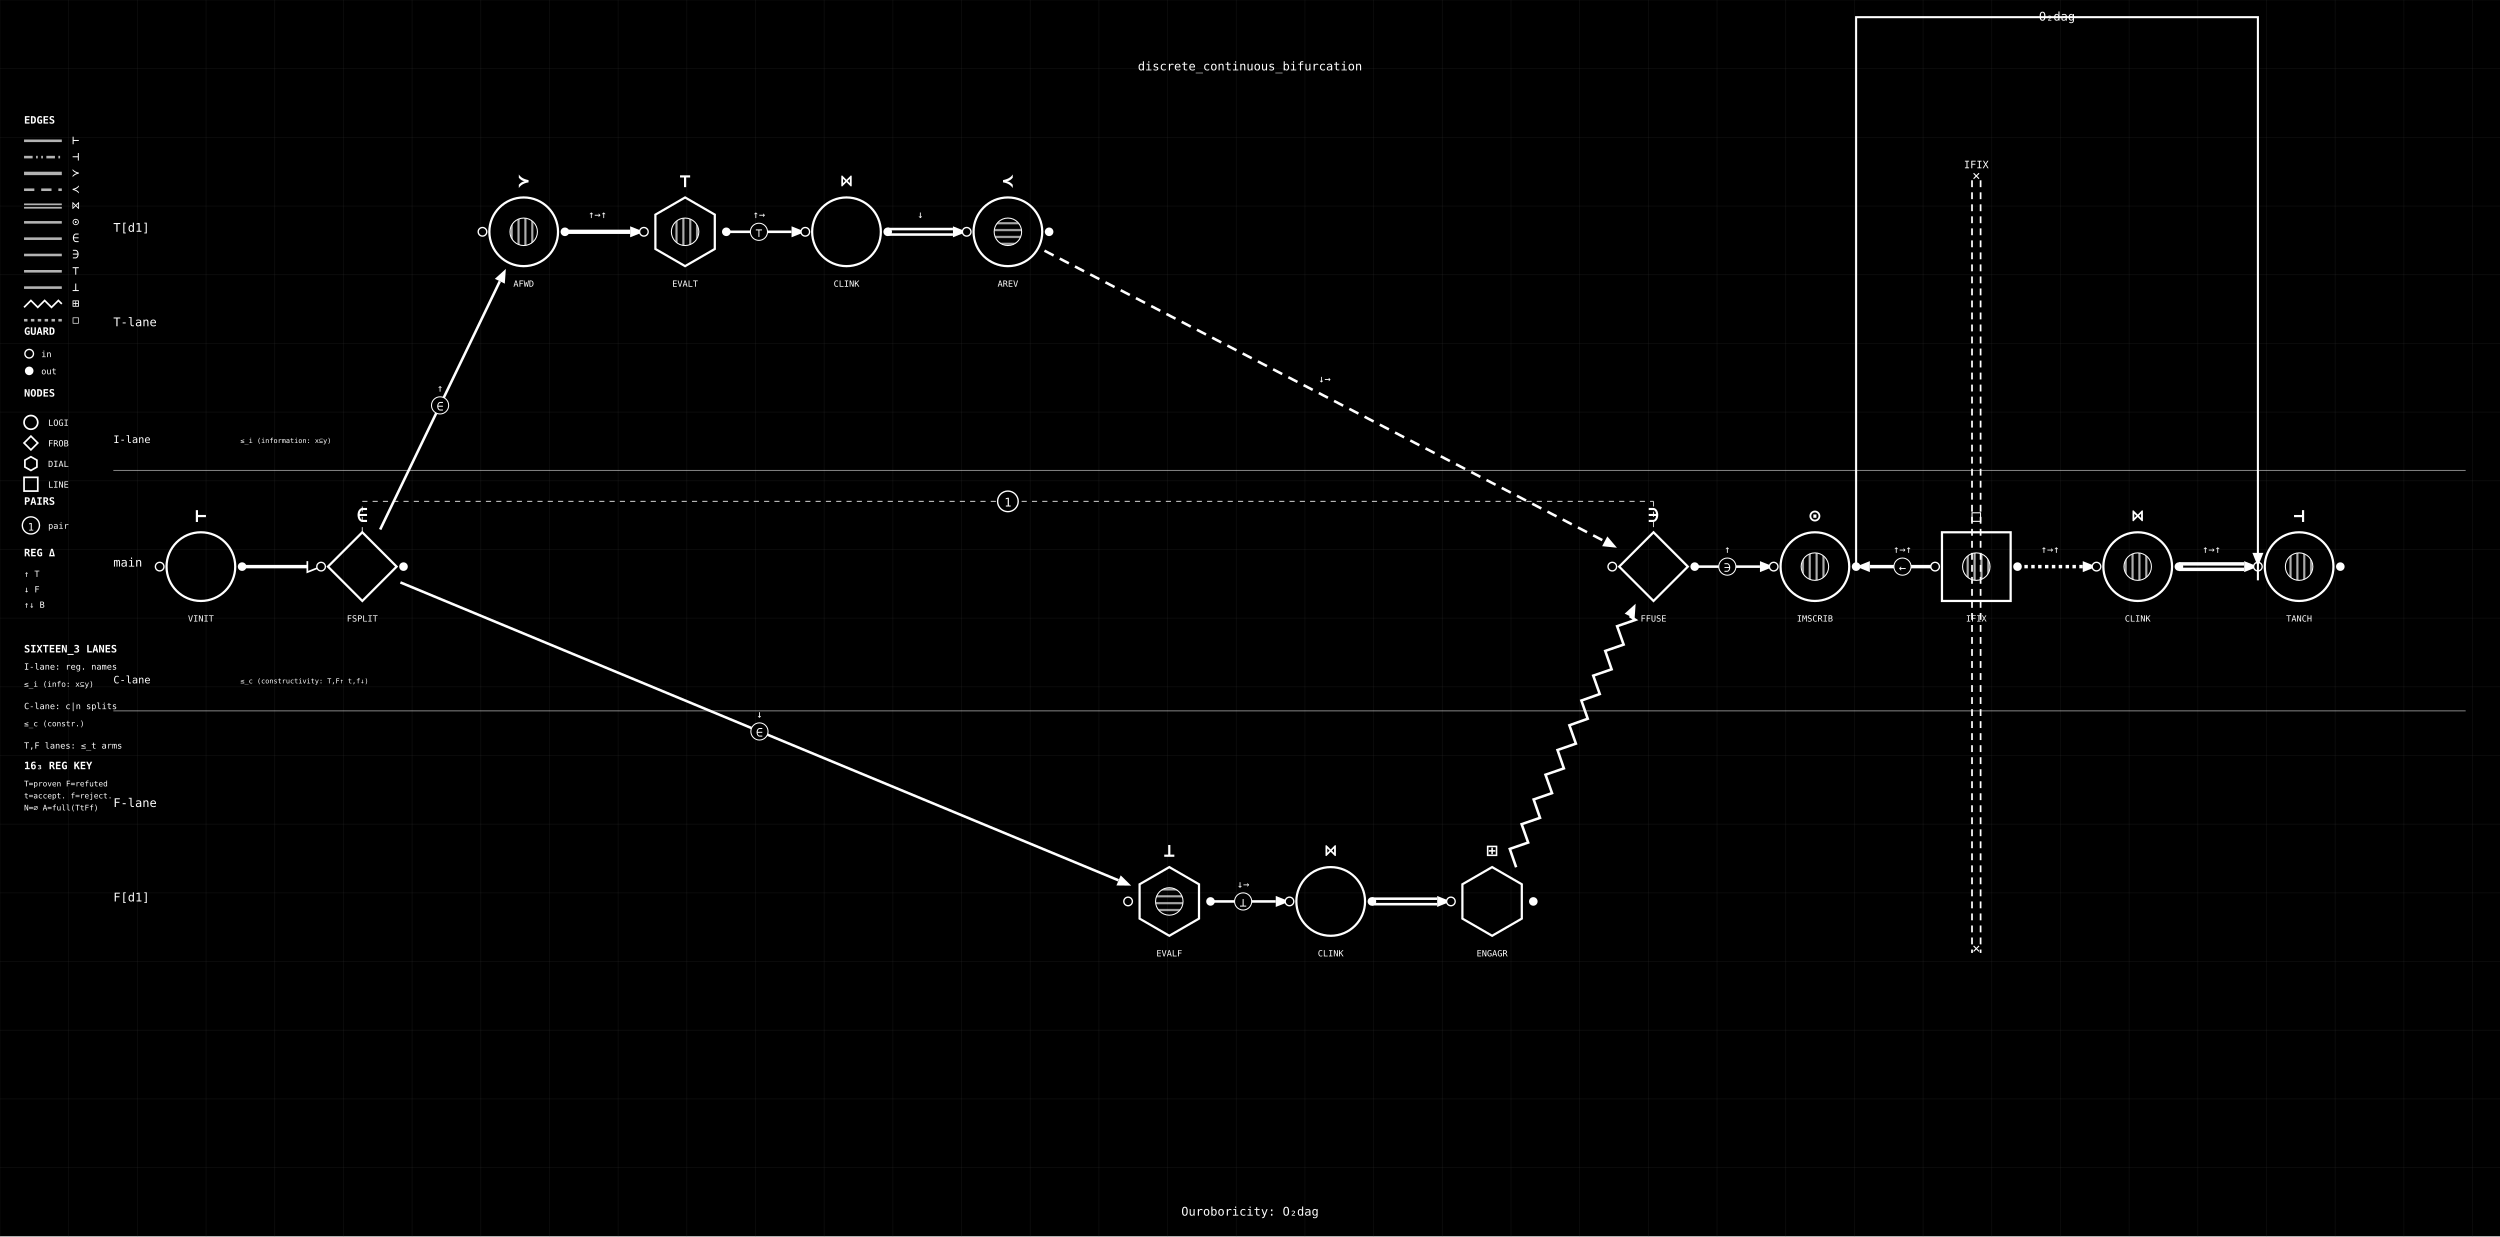
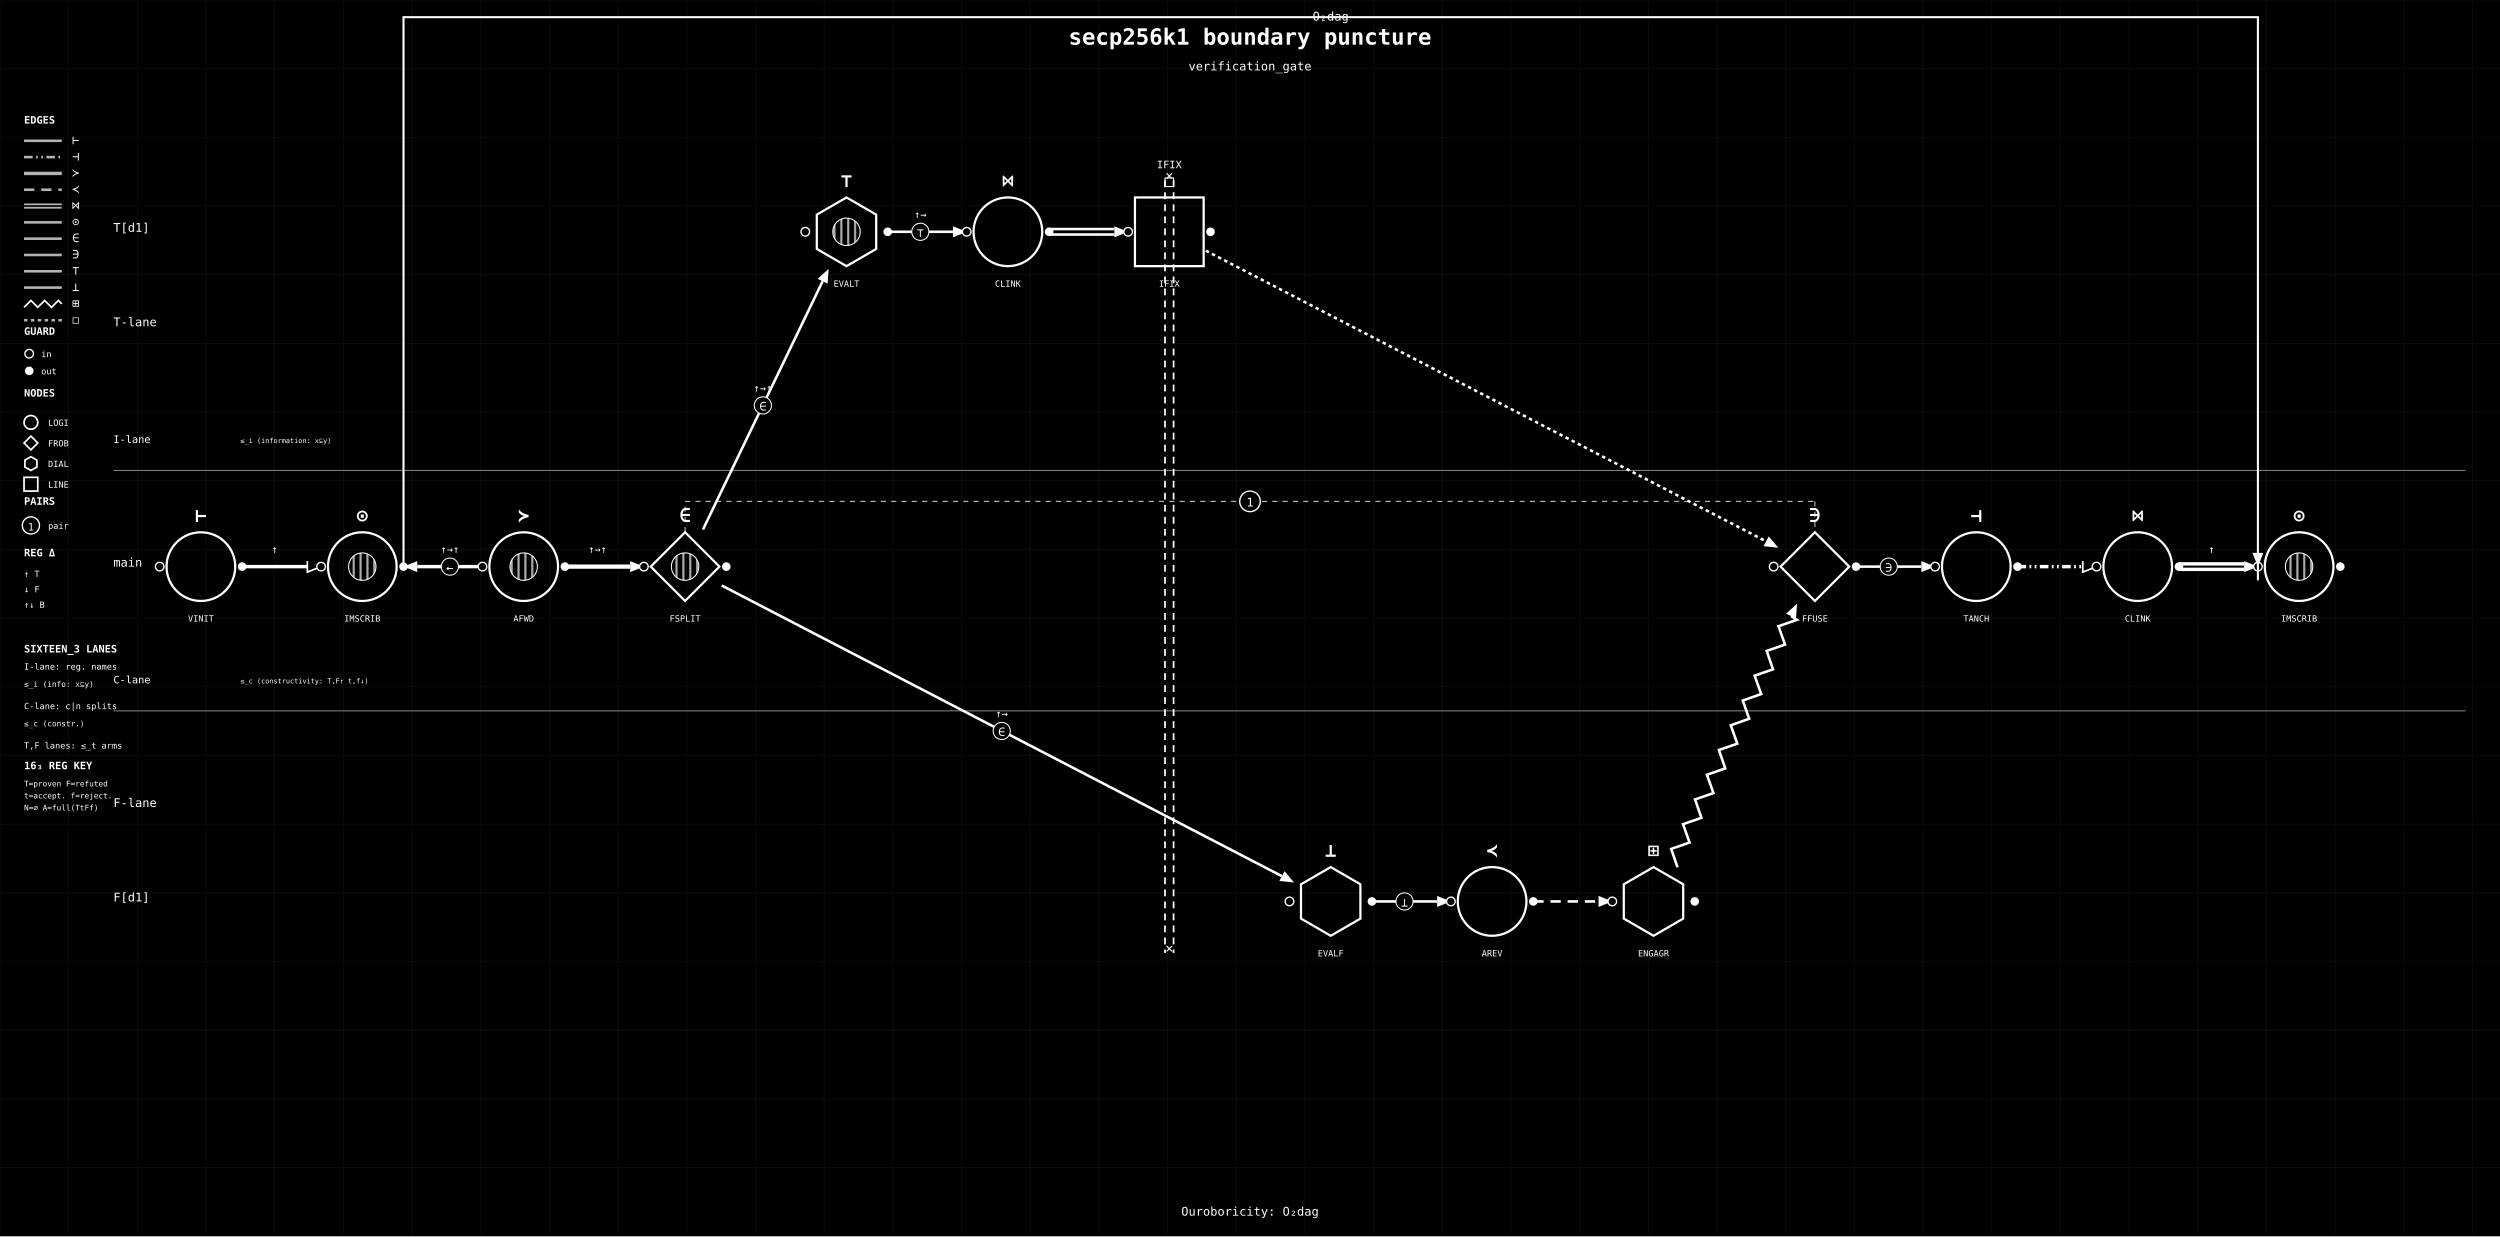
<svg xmlns="http://www.w3.org/2000/svg" viewBox="0 0 1456 720">
  <rect width="1456" height="720" fill="#000000" />
  <defs>
    <pattern id="hatch-T" width="4" height="4" patternUnits="userSpaceOnUse">
      <path d="M2,0 L2,4" stroke="#ffffff" stroke-width="0.8" />
    </pattern>
    <pattern id="hatch-F" width="4" height="4" patternUnits="userSpaceOnUse">
      <path d="M0,2 L4,2" stroke="#ffffff" stroke-width="0.8" />
    </pattern>
    <pattern id="hatch-B" width="4" height="4" patternUnits="userSpaceOnUse">
      <path d="M2,0 L2,4 M0,2 L4,2" stroke="#ffffff" stroke-width="0.8" />
    </pattern>
  </defs>
  <line x1="0.0" y1="0.0" x2="0.0" y2="720.0" stroke="#333333" stroke-width="0.4" opacity="0.3" />
  <line x1="40.0" y1="0.0" x2="40.0" y2="720.0" stroke="#333333" stroke-width="0.4" opacity="0.3" />
  <line x1="80.0" y1="0.0" x2="80.0" y2="720.0" stroke="#333333" stroke-width="0.4" opacity="0.3" />
  <line x1="120.0" y1="0.0" x2="120.0" y2="720.0" stroke="#333333" stroke-width="0.4" opacity="0.3" />
  <line x1="160.0" y1="0.0" x2="160.0" y2="720.0" stroke="#333333" stroke-width="0.4" opacity="0.3" />
  <line x1="200.0" y1="0.0" x2="200.0" y2="720.0" stroke="#333333" stroke-width="0.4" opacity="0.3" />
  <line x1="240.0" y1="0.0" x2="240.0" y2="720.0" stroke="#333333" stroke-width="0.4" opacity="0.3" />
  <line x1="280.0" y1="0.0" x2="280.0" y2="720.0" stroke="#333333" stroke-width="0.4" opacity="0.3" />
  <line x1="320.0" y1="0.0" x2="320.0" y2="720.0" stroke="#333333" stroke-width="0.4" opacity="0.3" />
  <line x1="360.0" y1="0.0" x2="360.0" y2="720.0" stroke="#333333" stroke-width="0.4" opacity="0.3" />
  <line x1="400.0" y1="0.0" x2="400.0" y2="720.0" stroke="#333333" stroke-width="0.4" opacity="0.3" />
  <line x1="440.0" y1="0.0" x2="440.0" y2="720.0" stroke="#333333" stroke-width="0.4" opacity="0.3" />
  <line x1="480.0" y1="0.0" x2="480.0" y2="720.0" stroke="#333333" stroke-width="0.4" opacity="0.3" />
  <line x1="520.0" y1="0.0" x2="520.0" y2="720.0" stroke="#333333" stroke-width="0.4" opacity="0.3" />
  <line x1="560.0" y1="0.0" x2="560.0" y2="720.0" stroke="#333333" stroke-width="0.4" opacity="0.3" />
  <line x1="600.0" y1="0.0" x2="600.0" y2="720.0" stroke="#333333" stroke-width="0.4" opacity="0.3" />
  <line x1="640.0" y1="0.0" x2="640.0" y2="720.0" stroke="#333333" stroke-width="0.4" opacity="0.3" />
  <line x1="680.0" y1="0.0" x2="680.0" y2="720.0" stroke="#333333" stroke-width="0.4" opacity="0.3" />
  <line x1="720.0" y1="0.0" x2="720.0" y2="720.0" stroke="#333333" stroke-width="0.4" opacity="0.3" />
  <line x1="760.0" y1="0.0" x2="760.0" y2="720.0" stroke="#333333" stroke-width="0.4" opacity="0.3" />
  <line x1="800.0" y1="0.0" x2="800.0" y2="720.0" stroke="#333333" stroke-width="0.4" opacity="0.3" />
  <line x1="840.0" y1="0.0" x2="840.0" y2="720.0" stroke="#333333" stroke-width="0.4" opacity="0.3" />
  <line x1="880.0" y1="0.0" x2="880.0" y2="720.0" stroke="#333333" stroke-width="0.4" opacity="0.3" />
  <line x1="920.0" y1="0.0" x2="920.0" y2="720.0" stroke="#333333" stroke-width="0.4" opacity="0.3" />
  <line x1="960.0" y1="0.0" x2="960.0" y2="720.0" stroke="#333333" stroke-width="0.4" opacity="0.3" />
  <line x1="1000.0" y1="0.0" x2="1000.0" y2="720.0" stroke="#333333" stroke-width="0.4" opacity="0.3" />
  <line x1="1040.0" y1="0.0" x2="1040.0" y2="720.0" stroke="#333333" stroke-width="0.4" opacity="0.3" />
  <line x1="1080.0" y1="0.0" x2="1080.0" y2="720.0" stroke="#333333" stroke-width="0.4" opacity="0.3" />
  <line x1="1120.0" y1="0.0" x2="1120.0" y2="720.0" stroke="#333333" stroke-width="0.4" opacity="0.3" />
  <line x1="1160.0" y1="0.0" x2="1160.0" y2="720.0" stroke="#333333" stroke-width="0.4" opacity="0.3" />
  <line x1="1200.0" y1="0.0" x2="1200.0" y2="720.0" stroke="#333333" stroke-width="0.4" opacity="0.3" />
  <line x1="1240.0" y1="0.0" x2="1240.0" y2="720.0" stroke="#333333" stroke-width="0.4" opacity="0.3" />
  <line x1="1280.0" y1="0.0" x2="1280.0" y2="720.0" stroke="#333333" stroke-width="0.4" opacity="0.3" />
  <line x1="1320.0" y1="0.0" x2="1320.0" y2="720.0" stroke="#333333" stroke-width="0.4" opacity="0.3" />
  <line x1="1360.0" y1="0.0" x2="1360.0" y2="720.0" stroke="#333333" stroke-width="0.4" opacity="0.3" />
  <line x1="1400.0" y1="0.0" x2="1400.0" y2="720.0" stroke="#333333" stroke-width="0.4" opacity="0.3" />
  <line x1="1440.0" y1="0.0" x2="1440.0" y2="720.0" stroke="#333333" stroke-width="0.4" opacity="0.3" />
  <line x1="0.0" y1="0.0" x2="1456.0" y2="0.0" stroke="#333333" stroke-width="0.4" opacity="0.3" />
  <line x1="0.0" y1="40.0" x2="1456.0" y2="40.0" stroke="#333333" stroke-width="0.4" opacity="0.3" />
  <line x1="0.0" y1="80.0" x2="1456.0" y2="80.0" stroke="#333333" stroke-width="0.4" opacity="0.3" />
  <line x1="0.0" y1="120.0" x2="1456.0" y2="120.0" stroke="#333333" stroke-width="0.4" opacity="0.3" />
  <line x1="0.0" y1="160.0" x2="1456.0" y2="160.0" stroke="#333333" stroke-width="0.4" opacity="0.3" />
  <line x1="0.0" y1="200.0" x2="1456.0" y2="200.0" stroke="#333333" stroke-width="0.4" opacity="0.3" />
  <line x1="0.0" y1="240.0" x2="1456.0" y2="240.0" stroke="#333333" stroke-width="0.4" opacity="0.3" />
  <line x1="0.0" y1="280.0" x2="1456.0" y2="280.0" stroke="#333333" stroke-width="0.4" opacity="0.3" />
  <line x1="0.0" y1="320.0" x2="1456.0" y2="320.0" stroke="#333333" stroke-width="0.4" opacity="0.3" />
  <line x1="0.0" y1="360.0" x2="1456.0" y2="360.0" stroke="#333333" stroke-width="0.4" opacity="0.3" />
  <line x1="0.0" y1="400.0" x2="1456.0" y2="400.0" stroke="#333333" stroke-width="0.4" opacity="0.3" />
  <line x1="0.0" y1="440.0" x2="1456.0" y2="440.0" stroke="#333333" stroke-width="0.4" opacity="0.3" />
  <line x1="0.0" y1="480.0" x2="1456.0" y2="480.0" stroke="#333333" stroke-width="0.4" opacity="0.3" />
  <line x1="0.0" y1="520.0" x2="1456.0" y2="520.0" stroke="#333333" stroke-width="0.4" opacity="0.3" />
  <line x1="0.0" y1="560.0" x2="1456.0" y2="560.0" stroke="#333333" stroke-width="0.4" opacity="0.3" />
  <line x1="0.0" y1="600.0" x2="1456.0" y2="600.0" stroke="#333333" stroke-width="0.4" opacity="0.3" />
  <line x1="0.0" y1="640.0" x2="1456.0" y2="640.0" stroke="#333333" stroke-width="0.4" opacity="0.3" />
  <line x1="0.0" y1="680.0" x2="1456.0" y2="680.0" stroke="#333333" stroke-width="0.4" opacity="0.3" />
-   <text x="728.0" y="26.0" fill="#ffffff" font-size="13" text-anchor="middle" font-family="monospace" font-weight="bold" />
-   <text x="728.0" y="41.0" fill="#ffffff" font-size="7" text-anchor="middle" font-family="monospace">discrete_continuous_bifurcation</text>
+   <text x="728.0" y="26.0" fill="#ffffff" font-size="13" text-anchor="middle" font-family="monospace" font-weight="bold">secp256k1 boundary puncture</text>
+   <text x="728.0" y="41.0" fill="#ffffff" font-size="7" text-anchor="middle" font-family="monospace">verification_gate</text>
  <text x="66.0" y="190.0" fill="#ffffff" font-size="7" text-anchor="start" font-family="monospace">T-lane</text>
  <text x="66.0" y="135.0" fill="#ffffff" font-size="7" text-anchor="start" font-family="monospace">T[d1]</text>
  <text x="66.0" y="470.0" fill="#ffffff" font-size="7" text-anchor="start" font-family="monospace">F-lane</text>
  <text x="66.0" y="525.0" fill="#ffffff" font-size="7" text-anchor="start" font-family="monospace">F[d1]</text>
  <text x="66.0" y="330.0" fill="#ffffff" font-size="7" text-anchor="start" font-family="monospace">main</text>
  <text x="66.0" y="258.0" fill="#ffffff" font-size="6" text-anchor="start" font-family="monospace">I-lane</text>
  <text x="140.0" y="258.0" fill="#ffffff" font-size="4" text-anchor="start" font-family="monospace">≤_i (information: x⊆y)</text>
  <line x1="66.0" y1="274.0" x2="1436.0" y2="274.0" stroke="#ffffff" stroke-width="0.6" opacity="0.5" />
  <text x="66.0" y="398.0" fill="#ffffff" font-size="6" text-anchor="start" font-family="monospace">C-lane</text>
  <text x="140.0" y="398.0" fill="#ffffff" font-size="4" text-anchor="start" font-family="monospace">≤_c (constructivity: T,F↑ t,f↓)</text>
  <line x1="66.0" y1="414.0" x2="1436.0" y2="414.0" stroke="#ffffff" stroke-width="0.6" opacity="0.5" />
-   <line x1="1148.5" y1="105.0" x2="1148.5" y2="555.0" stroke="#ffffff" stroke-width="1.0" opacity="1.0" stroke-dasharray="4,3" />
-   <line x1="1153.5" y1="105.0" x2="1153.5" y2="555.0" stroke="#ffffff" stroke-width="1.0" opacity="1.0" stroke-dasharray="4,3" />
-   <text x="1151.0" y="105.0" fill="#ffffff" font-size="8" text-anchor="middle" font-family="monospace">×</text>
-   <text x="1151.0" y="555.0" fill="#ffffff" font-size="8" text-anchor="middle" font-family="monospace">×</text>
-   <text x="1151.0" y="98.0" fill="#ffffff" font-size="6" text-anchor="middle" font-family="monospace">IFIX</text>
-   <line x1="211.0" y1="310.0" x2="211.0" y2="292.0" stroke="#ffffff" stroke-width="0.6" opacity="0.8" stroke-dasharray="3,3" />
-   <line x1="211.0" y1="292.0" x2="963.0" y2="292.0" stroke="#ffffff" stroke-width="0.6" opacity="0.8" stroke-dasharray="3,3" />
-   <line x1="963.0" y1="292.0" x2="963.0" y2="310.0" stroke="#ffffff" stroke-width="0.6" opacity="0.8" stroke-dasharray="3,3" />
-   <circle cx="587.0" cy="292.0" r="6" fill="#000000" stroke="#ffffff" stroke-width="0.8" />
-   <text x="587.0" y="295.0" fill="#ffffff" font-size="7" text-anchor="middle" font-family="monospace">1</text>
-   <line x1="221.4" y1="308.4" x2="291.1" y2="163.8" stroke="#ffffff" stroke-width="1.5" opacity="1.0" />
-   <polygon points="294.6,156.6 294.0,165.2 288.2,162.4" fill="#ffffff" />
-   <circle cx="256.3" cy="236.1" r="5" fill="#000000" stroke="#ffffff" stroke-width="0.6" />
-   <text x="256.3" y="239.1" fill="#ffffff" font-size="7" text-anchor="middle" font-family="monospace">∈</text>
-   <text x="256.3" y="228.1" fill="#ffffff" font-size="6" text-anchor="middle" font-family="monospace">↑</text>
-   <line x1="329.0" y1="135.0" x2="367.0" y2="135.0" stroke="#ffffff" stroke-width="2.5" opacity="1.0" />
-   <polygon points="375.0,135.0 367.0,138.2 367.0,131.8" fill="#ffffff" />
-   <text x="348.0" y="127.0" fill="#ffffff" font-size="6" text-anchor="middle" font-family="monospace">↑→↑</text>
-   <line x1="423.0" y1="135.0" x2="461.0" y2="135.0" stroke="#ffffff" stroke-width="1.5" opacity="1.0" />
-   <polygon points="469.0,135.0 461.0,138.2 461.0,131.8" fill="#ffffff" />
-   <circle cx="442.0" cy="135.0" r="5" fill="#000000" stroke="#ffffff" stroke-width="0.6" />
-   <text x="442.0" y="138.0" fill="#ffffff" font-size="7" text-anchor="middle" font-family="monospace">⊤</text>
-   <text x="442.0" y="127.0" fill="#ffffff" font-size="6" text-anchor="middle" font-family="monospace">↑→</text>
-   <line x1="517.0" y1="133.4" x2="555.0" y2="133.4" stroke="#ffffff" stroke-width="1.5" opacity="1.0" />
-   <line x1="517.0" y1="136.6" x2="555.0" y2="136.6" stroke="#ffffff" stroke-width="1.5" opacity="1.0" />
+   <line x1="678.5" y1="105.0" x2="678.5" y2="555.0" stroke="#ffffff" stroke-width="1.0" opacity="1.0" stroke-dasharray="4,3" />
+   <line x1="683.5" y1="105.0" x2="683.5" y2="555.0" stroke="#ffffff" stroke-width="1.0" opacity="1.0" stroke-dasharray="4,3" />
+   <text x="681.0" y="105.0" fill="#ffffff" font-size="8" text-anchor="middle" font-family="monospace">×</text>
+   <text x="681.0" y="555.0" fill="#ffffff" font-size="8" text-anchor="middle" font-family="monospace">×</text>
+   <text x="681.0" y="98.0" fill="#ffffff" font-size="6" text-anchor="middle" font-family="monospace">IFIX</text>
+   <line x1="399.0" y1="310.0" x2="399.0" y2="292.0" stroke="#ffffff" stroke-width="0.6" opacity="0.8" stroke-dasharray="3,3" />
+   <line x1="399.0" y1="292.0" x2="1057.0" y2="292.0" stroke="#ffffff" stroke-width="0.6" opacity="0.8" stroke-dasharray="3,3" />
+   <line x1="1057.0" y1="292.0" x2="1057.0" y2="310.0" stroke="#ffffff" stroke-width="0.6" opacity="0.8" stroke-dasharray="3,3" />
+   <circle cx="728.0" cy="292.0" r="6" fill="#000000" stroke="#ffffff" stroke-width="0.8" />
+   <text x="728.0" y="295.0" fill="#ffffff" font-size="7" text-anchor="middle" font-family="monospace">1</text>
+   <line x1="409.4" y1="308.4" x2="479.1" y2="163.8" stroke="#ffffff" stroke-width="1.5" opacity="1.0" />
+   <polygon points="482.6,156.6 482.0,165.2 476.2,162.4" fill="#ffffff" />
+   <circle cx="444.3" cy="236.1" r="5" fill="#000000" stroke="#ffffff" stroke-width="0.6" />
+   <text x="444.3" y="239.1" fill="#ffffff" font-size="7" text-anchor="middle" font-family="monospace">∈</text>
+   <text x="444.3" y="228.1" fill="#ffffff" font-size="6" text-anchor="middle" font-family="monospace">↑→↑</text>
+   <line x1="517.0" y1="135.0" x2="555.0" y2="135.0" stroke="#ffffff" stroke-width="1.5" opacity="1.0" />
  <polygon points="563.0,135.0 555.0,138.2 555.0,131.8" fill="#ffffff" />
-   <text x="536.0" y="127.0" fill="#ffffff" font-size="6" text-anchor="middle" font-family="monospace">↓</text>
-   <line x1="608.3" y1="146.0" x2="934.6" y2="315.3" stroke="#ffffff" stroke-width="1.5" opacity="1.0" stroke-dasharray="6,4" />
-   <polygon points="941.7,319.0 933.1,318.1 936.1,312.4" fill="#ffffff" />
-   <text x="771.4" y="222.7" fill="#ffffff" font-size="6" text-anchor="middle" font-family="monospace">↓→</text>
-   <line x1="233.2" y1="339.2" x2="651.4" y2="512.7" stroke="#ffffff" stroke-width="1.5" opacity="1.0" />
-   <polygon points="658.8,515.8 650.2,515.7 652.7,509.8" fill="#ffffff" />
-   <circle cx="442.3" cy="426.0" r="5" fill="#000000" stroke="#ffffff" stroke-width="0.6" />
-   <text x="442.3" y="429.0" fill="#ffffff" font-size="7" text-anchor="middle" font-family="monospace">∈</text>
-   <text x="442.3" y="418.0" fill="#ffffff" font-size="6" text-anchor="middle" font-family="monospace">↓</text>
-   <line x1="705.0" y1="525.0" x2="743.0" y2="525.0" stroke="#ffffff" stroke-width="1.5" opacity="1.0" />
-   <polygon points="751.0,525.0 743.0,528.2 743.0,521.8" fill="#ffffff" />
-   <circle cx="724.0" cy="525.0" r="5" fill="#000000" stroke="#ffffff" stroke-width="0.6" />
-   <text x="724.0" y="528.0" fill="#ffffff" font-size="7" text-anchor="middle" font-family="monospace">⊥</text>
-   <text x="724.0" y="517.0" fill="#ffffff" font-size="6" text-anchor="middle" font-family="monospace">↓→</text>
-   <line x1="799.0" y1="523.4" x2="837.0" y2="523.4" stroke="#ffffff" stroke-width="1.5" opacity="1.0" />
-   <line x1="799.0" y1="526.6" x2="837.0" y2="526.6" stroke="#ffffff" stroke-width="1.5" opacity="1.0" />
+   <circle cx="536.0" cy="135.0" r="5" fill="#000000" stroke="#ffffff" stroke-width="0.6" />
+   <text x="536.0" y="138.0" fill="#ffffff" font-size="7" text-anchor="middle" font-family="monospace">⊤</text>
+   <text x="536.0" y="127.0" fill="#ffffff" font-size="6" text-anchor="middle" font-family="monospace">↑→</text>
+   <line x1="611.0" y1="133.4" x2="649.0" y2="133.4" stroke="#ffffff" stroke-width="1.5" opacity="1.0" />
+   <line x1="611.0" y1="136.6" x2="649.0" y2="136.6" stroke="#ffffff" stroke-width="1.5" opacity="1.0" />
+   <polygon points="657.0,135.0 649.0,138.2 649.0,131.8" fill="#ffffff" />
+   <line x1="702.3" y1="146.0" x2="1028.6" y2="315.3" stroke="#ffffff" stroke-width="1.5" opacity="1.0" stroke-dasharray="2,2" />
+   <polygon points="1035.7,319.0 1027.1,318.1 1030.1,312.4" fill="#ffffff" />
+   <line x1="420.3" y1="341.0" x2="746.6" y2="510.3" stroke="#ffffff" stroke-width="1.5" opacity="1.0" />
+   <polygon points="753.7,514.0 745.1,513.1 748.1,507.4" fill="#ffffff" />
+   <circle cx="583.4" cy="425.7" r="5" fill="#000000" stroke="#ffffff" stroke-width="0.6" />
+   <text x="583.4" y="428.7" fill="#ffffff" font-size="7" text-anchor="middle" font-family="monospace">∈</text>
+   <text x="583.4" y="417.7" fill="#ffffff" font-size="6" text-anchor="middle" font-family="monospace">↑→</text>
+   <line x1="799.0" y1="525.0" x2="837.0" y2="525.0" stroke="#ffffff" stroke-width="1.5" opacity="1.0" />
  <polygon points="845.0,525.0 837.0,528.2 837.0,521.8" fill="#ffffff" />
-   <polyline points="883.0,505.1 879.3,494.4 890.0,490.7 886.2,480.0 896.9,476.3 893.2,465.6 903.9,461.9 900.1,451.2 910.8,447.5 907.1,436.8 917.8,433.1 914.0,422.4 924.7,418.6 921.0,408.0 931.7,404.2 927.9,393.5 938.6,389.8 934.9,379.1 945.6,375.4 941.8,364.7 952.5,361.0 949.1,358.8" fill="none" stroke="#ffffff" stroke-width="1.5" />
-   <polygon points="952.6,351.6 952.0,360.2 946.2,357.4" fill="#ffffff" />
+   <circle cx="818.0" cy="525.0" r="5" fill="#000000" stroke="#ffffff" stroke-width="0.6" />
+   <text x="818.0" y="528.0" fill="#ffffff" font-size="7" text-anchor="middle" font-family="monospace">⊥</text>
+   <line x1="893.0" y1="525.0" x2="931.0" y2="525.0" stroke="#ffffff" stroke-width="1.5" opacity="1.0" stroke-dasharray="6,4" />
+   <polygon points="939.0,525.0 931.0,528.2 931.0,521.8" fill="#ffffff" />
+   <polyline points="977.0,505.1 973.3,494.4 984.0,490.7 980.2,480.0 990.9,476.3 987.2,465.6 997.9,461.9 994.1,451.2 1004.8,447.5 1001.1,436.8 1011.8,433.1 1008.0,422.4 1018.7,418.6 1015.0,408.0 1025.7,404.2 1021.9,393.5 1032.6,389.8 1028.9,379.1 1039.6,375.4 1035.8,364.7 1046.5,361.0 1043.1,358.8" fill="none" stroke="#ffffff" stroke-width="1.5" />
+   <polygon points="1046.6,351.6 1046.0,360.2 1040.2,357.4" fill="#ffffff" />
  <line x1="141.0" y1="330.0" x2="179.0" y2="330.0" stroke="#ffffff" stroke-width="2.0" opacity="1.0" />
  <polyline points="187.0,330.0 179.0,333.2 179.0,326.8" fill="none" stroke="#ffffff" stroke-width="1.0" />
-   <line x1="1089.0" y1="330.0" x2="1127.0" y2="330.0" stroke="#ffffff" stroke-width="2.0" opacity="1.0" />
-   <polygon points="1081.0,330.0 1089.0,326.8 1089.0,333.2" fill="#ffffff" />
-   <circle cx="1108.0" cy="330.0" r="5" fill="#000000" stroke="#ffffff" stroke-width="0.6" />
-   <text x="1108.0" y="333.0" fill="#ffffff" font-size="7" text-anchor="middle" font-family="monospace">←</text>
-   <text x="1108.0" y="322.0" fill="#ffffff" font-size="6" text-anchor="middle" font-family="monospace">↑→↑</text>
-   <line x1="1175.0" y1="330.0" x2="1213.0" y2="330.0" stroke="#ffffff" stroke-width="2.0" opacity="1.0" stroke-dasharray="2,2" />
-   <polygon points="1221.0,330.0 1213.0,333.2 1213.0,326.8" fill="#ffffff" />
-   <text x="1194.0" y="322.0" fill="#ffffff" font-size="6" text-anchor="middle" font-family="monospace">↑→↑</text>
+   <text x="160.0" y="322.0" fill="#ffffff" font-size="6" text-anchor="middle" font-family="monospace">↑</text>
+   <line x1="243.0" y1="330.0" x2="281.0" y2="330.0" stroke="#ffffff" stroke-width="2.0" opacity="1.0" />
+   <polygon points="235.0,330.0 243.0,326.8 243.0,333.2" fill="#ffffff" />
+   <circle cx="262.0" cy="330.0" r="5" fill="#000000" stroke="#ffffff" stroke-width="0.6" />
+   <text x="262.0" y="333.0" fill="#ffffff" font-size="7" text-anchor="middle" font-family="monospace">←</text>
+   <text x="262.0" y="322.0" fill="#ffffff" font-size="6" text-anchor="middle" font-family="monospace">↑→↑</text>
+   <line x1="329.0" y1="330.0" x2="367.0" y2="330.0" stroke="#ffffff" stroke-width="2.5" opacity="1.0" />
+   <polygon points="375.0,330.0 367.0,333.2 367.0,326.8" fill="#ffffff" />
+   <text x="348.0" y="322.0" fill="#ffffff" font-size="6" text-anchor="middle" font-family="monospace">↑→↑</text>
+   <line x1="1175.0" y1="330.0" x2="1213.0" y2="330.0" stroke="#ffffff" stroke-width="2.0" opacity="1.0" stroke-dasharray="5,2,1,2,1,2" />
+   <polyline points="1221.0,330.0 1213.0,333.2 1213.0,326.8" fill="none" stroke="#ffffff" stroke-width="1.0" />
  <line x1="1269.0" y1="328.4" x2="1307.0" y2="328.4" stroke="#ffffff" stroke-width="2.0" opacity="1.0" />
  <line x1="1269.0" y1="331.6" x2="1307.0" y2="331.6" stroke="#ffffff" stroke-width="2.0" opacity="1.0" />
  <polygon points="1315.0,330.0 1307.0,333.2 1307.0,326.8" fill="#ffffff" />
-   <text x="1288.0" y="322.0" fill="#ffffff" font-size="6" text-anchor="middle" font-family="monospace">↑→↑</text>
-   <line x1="987.0" y1="330.0" x2="1025.0" y2="330.0" stroke="#ffffff" stroke-width="1.5" opacity="1.0" />
-   <polygon points="1033.0,330.0 1025.0,333.2 1025.0,326.8" fill="#ffffff" />
-   <circle cx="1006.0" cy="330.0" r="5" fill="#000000" stroke="#ffffff" stroke-width="0.6" />
-   <text x="1006.0" y="333.0" fill="#ffffff" font-size="7" text-anchor="middle" font-family="monospace">∋</text>
-   <text x="1006.0" y="322.0" fill="#ffffff" font-size="6" text-anchor="middle" font-family="monospace">↑</text>
+   <text x="1288.0" y="322.0" fill="#ffffff" font-size="6" text-anchor="middle" font-family="monospace">↑</text>
+   <line x1="1081.0" y1="330.0" x2="1119.0" y2="330.0" stroke="#ffffff" stroke-width="1.5" opacity="1.0" />
+   <polygon points="1127.0,330.0 1119.0,333.2 1119.0,326.8" fill="#ffffff" />
+   <circle cx="1100.0" cy="330.0" r="5" fill="#000000" stroke="#ffffff" stroke-width="0.6" />
+   <text x="1100.0" y="333.0" fill="#ffffff" font-size="7" text-anchor="middle" font-family="monospace">∋</text>
  <circle fill="none" stroke="#ffffff" stroke-width="1.3" cx="117.0" cy="330.0" r="20.0" />
  <circle cx="93.0" cy="330.0" r="2.5" fill="#000000" stroke="#ffffff" stroke-width="0.8" />
  <circle cx="141.0" cy="330.0" r="2.5" fill="#ffffff" />
  <text x="117.0" y="304.0" fill="#ffffff" font-size="11" text-anchor="middle" font-family="monospace" font-weight="bold">⊢</text>
  <text x="117.0" y="362.0" fill="#ffffff" font-size="5" text-anchor="middle" font-family="monospace">VINIT</text>
-   <polygon fill="none" stroke="#ffffff" stroke-width="1.3" points="211.0,310.0 231.0,330 211.0,350.0 191.0,330" />
+   <circle fill="none" stroke="#ffffff" stroke-width="1.3" cx="211.0" cy="330.0" r="20.0" />
+   <circle cx="211.0" cy="330.0" r="8" fill="url(#hatch-T)" stroke="#ffffff" stroke-width="0.6" />
  <circle cx="187.0" cy="330.0" r="2.5" fill="#000000" stroke="#ffffff" stroke-width="0.8" />
  <circle cx="235.0" cy="330.0" r="2.5" fill="#ffffff" />
-   <text x="211.0" y="304.0" fill="#ffffff" font-size="11" text-anchor="middle" font-family="monospace" font-weight="bold">∈</text>
-   <text x="211.0" y="362.0" fill="#ffffff" font-size="5" text-anchor="middle" font-family="monospace">FSPLIT</text>
-   <circle fill="none" stroke="#ffffff" stroke-width="1.3" cx="305.0" cy="135.0" r="20.0" />
-   <circle cx="305.0" cy="135.0" r="8" fill="url(#hatch-T)" stroke="#ffffff" stroke-width="0.6" />
-   <circle cx="281.0" cy="135.0" r="2.5" fill="#000000" stroke="#ffffff" stroke-width="0.8" />
-   <circle cx="329.0" cy="135.0" r="2.5" fill="#ffffff" />
-   <text x="305.0" y="109.0" fill="#ffffff" font-size="11" text-anchor="middle" font-family="monospace" font-weight="bold">≻</text>
-   <text x="305.0" y="167.0" fill="#ffffff" font-size="5" text-anchor="middle" font-family="monospace">AFWD</text>
-   <polygon fill="none" stroke="#ffffff" stroke-width="1.3" points="416.3,145.0 399.0,155.0 381.7,145.0 381.7,125.0 399.0,115.0 416.3,125.0" />
-   <circle cx="399.0" cy="135.0" r="8" fill="url(#hatch-T)" stroke="#ffffff" stroke-width="0.6" />
-   <circle cx="375.0" cy="135.0" r="2.5" fill="#000000" stroke="#ffffff" stroke-width="0.8" />
-   <circle cx="423.0" cy="135.0" r="2.5" fill="#ffffff" />
-   <text x="399.0" y="109.0" fill="#ffffff" font-size="11" text-anchor="middle" font-family="monospace" font-weight="bold">⊤</text>
-   <text x="399.0" y="167.0" fill="#ffffff" font-size="5" text-anchor="middle" font-family="monospace">EVALT</text>
-   <circle fill="none" stroke="#ffffff" stroke-width="1.3" cx="493.0" cy="135.0" r="20.0" />
+   <text x="211.0" y="304.0" fill="#ffffff" font-size="11" text-anchor="middle" font-family="monospace" font-weight="bold">⊙</text>
+   <text x="211.0" y="362.0" fill="#ffffff" font-size="5" text-anchor="middle" font-family="monospace">IMSCRIB</text>
+   <circle fill="none" stroke="#ffffff" stroke-width="1.3" cx="305.0" cy="330.0" r="20.0" />
+   <circle cx="305.0" cy="330.0" r="8" fill="url(#hatch-T)" stroke="#ffffff" stroke-width="0.6" />
+   <circle cx="281.0" cy="330.0" r="2.5" fill="#000000" stroke="#ffffff" stroke-width="0.8" />
+   <circle cx="329.0" cy="330.0" r="2.5" fill="#ffffff" />
+   <text x="305.0" y="304.0" fill="#ffffff" font-size="11" text-anchor="middle" font-family="monospace" font-weight="bold">≻</text>
+   <text x="305.0" y="362.0" fill="#ffffff" font-size="5" text-anchor="middle" font-family="monospace">AFWD</text>
+   <polygon fill="none" stroke="#ffffff" stroke-width="1.3" points="399.0,310.0 419.0,330 399.0,350.0 379.0,330" />
+   <circle cx="399.0" cy="330.0" r="8" fill="url(#hatch-T)" stroke="#ffffff" stroke-width="0.6" />
+   <circle cx="375.0" cy="330.0" r="2.5" fill="#000000" stroke="#ffffff" stroke-width="0.8" />
+   <circle cx="423.0" cy="330.0" r="2.5" fill="#ffffff" />
+   <text x="399.0" y="304.0" fill="#ffffff" font-size="11" text-anchor="middle" font-family="monospace" font-weight="bold">∈</text>
+   <text x="399.0" y="362.0" fill="#ffffff" font-size="5" text-anchor="middle" font-family="monospace">FSPLIT</text>
+   <polygon fill="none" stroke="#ffffff" stroke-width="1.3" points="510.3,145.0 493.0,155.0 475.7,145.0 475.7,125.0 493.0,115.0 510.3,125.0" />
+   <circle cx="493.0" cy="135.0" r="8" fill="url(#hatch-T)" stroke="#ffffff" stroke-width="0.6" />
  <circle cx="469.0" cy="135.0" r="2.5" fill="#000000" stroke="#ffffff" stroke-width="0.8" />
  <circle cx="517.0" cy="135.0" r="2.5" fill="#ffffff" />
-   <text x="493.0" y="109.0" fill="#ffffff" font-size="11" text-anchor="middle" font-family="monospace" font-weight="bold">⋈</text>
-   <text x="493.0" y="167.0" fill="#ffffff" font-size="5" text-anchor="middle" font-family="monospace">CLINK</text>
+   <text x="493.0" y="109.0" fill="#ffffff" font-size="11" text-anchor="middle" font-family="monospace" font-weight="bold">⊤</text>
+   <text x="493.0" y="167.0" fill="#ffffff" font-size="5" text-anchor="middle" font-family="monospace">EVALT</text>
  <circle fill="none" stroke="#ffffff" stroke-width="1.3" cx="587.0" cy="135.0" r="20.0" />
-   <circle cx="587.0" cy="135.0" r="8" fill="url(#hatch-F)" stroke="#ffffff" stroke-width="0.6" />
  <circle cx="563.0" cy="135.0" r="2.5" fill="#000000" stroke="#ffffff" stroke-width="0.8" />
  <circle cx="611.0" cy="135.0" r="2.5" fill="#ffffff" />
-   <text x="587.0" y="109.0" fill="#ffffff" font-size="11" text-anchor="middle" font-family="monospace" font-weight="bold">≺</text>
-   <text x="587.0" y="167.0" fill="#ffffff" font-size="5" text-anchor="middle" font-family="monospace">AREV</text>
-   <polygon fill="none" stroke="#ffffff" stroke-width="1.3" points="698.3,535.0 681.0,545.0 663.7,535.0 663.7,515.0 681.0,505.0 698.3,515.0" />
-   <circle cx="681.0" cy="525.0" r="8" fill="url(#hatch-F)" stroke="#ffffff" stroke-width="0.6" />
-   <circle cx="657.0" cy="525.0" r="2.5" fill="#000000" stroke="#ffffff" stroke-width="0.8" />
-   <circle cx="705.0" cy="525.0" r="2.5" fill="#ffffff" />
-   <text x="681.0" y="499.0" fill="#ffffff" font-size="11" text-anchor="middle" font-family="monospace" font-weight="bold">⊥</text>
-   <text x="681.0" y="557.0" fill="#ffffff" font-size="5" text-anchor="middle" font-family="monospace">EVALF</text>
-   <circle fill="none" stroke="#ffffff" stroke-width="1.3" cx="775.0" cy="525.0" r="20.0" />
+   <text x="587.0" y="109.0" fill="#ffffff" font-size="11" text-anchor="middle" font-family="monospace" font-weight="bold">⋈</text>
+   <text x="587.0" y="167.0" fill="#ffffff" font-size="5" text-anchor="middle" font-family="monospace">CLINK</text>
+   <rect fill="none" stroke="#ffffff" stroke-width="1.3" x="661.0" y="115.0" width="40.0" height="40.0" />
+   <circle cx="657.0" cy="135.0" r="2.5" fill="#000000" stroke="#ffffff" stroke-width="0.8" />
+   <circle cx="705.0" cy="135.0" r="2.5" fill="#ffffff" />
+   <text x="681.0" y="109.0" fill="#ffffff" font-size="11" text-anchor="middle" font-family="monospace" font-weight="bold">◻</text>
+   <text x="681.0" y="167.0" fill="#ffffff" font-size="5" text-anchor="middle" font-family="monospace">IFIX</text>
+   <polygon fill="none" stroke="#ffffff" stroke-width="1.3" points="792.3,535.0 775.0,545.0 757.7,535.0 757.7,515.0 775.0,505.0 792.3,515.0" />
  <circle cx="751.0" cy="525.0" r="2.5" fill="#000000" stroke="#ffffff" stroke-width="0.8" />
  <circle cx="799.0" cy="525.0" r="2.5" fill="#ffffff" />
-   <text x="775.0" y="499.0" fill="#ffffff" font-size="11" text-anchor="middle" font-family="monospace" font-weight="bold">⋈</text>
-   <text x="775.0" y="557.0" fill="#ffffff" font-size="5" text-anchor="middle" font-family="monospace">CLINK</text>
-   <polygon fill="none" stroke="#ffffff" stroke-width="1.3" points="886.3,535.0 869.0,545.0 851.7,535.0 851.7,515.0 869.0,505.0 886.3,515.0" />
+   <text x="775.0" y="499.0" fill="#ffffff" font-size="11" text-anchor="middle" font-family="monospace" font-weight="bold">⊥</text>
+   <text x="775.0" y="557.0" fill="#ffffff" font-size="5" text-anchor="middle" font-family="monospace">EVALF</text>
+   <circle fill="none" stroke="#ffffff" stroke-width="1.3" cx="869.0" cy="525.0" r="20.0" />
  <circle cx="845.0" cy="525.0" r="2.5" fill="#000000" stroke="#ffffff" stroke-width="0.8" />
  <circle cx="893.0" cy="525.0" r="2.5" fill="#ffffff" />
-   <text x="869.0" y="499.0" fill="#ffffff" font-size="11" text-anchor="middle" font-family="monospace" font-weight="bold">⊞</text>
-   <text x="869.0" y="557.0" fill="#ffffff" font-size="5" text-anchor="middle" font-family="monospace">ENGAGR</text>
-   <polygon fill="none" stroke="#ffffff" stroke-width="1.3" points="963.0,310.0 983.0,330 963.0,350.0 943.0,330" />
-   <circle cx="939.0" cy="330.0" r="2.5" fill="#000000" stroke="#ffffff" stroke-width="0.8" />
-   <circle cx="987.0" cy="330.0" r="2.5" fill="#ffffff" />
-   <text x="963.0" y="304.0" fill="#ffffff" font-size="11" text-anchor="middle" font-family="monospace" font-weight="bold">∋</text>
-   <text x="963.0" y="362.0" fill="#ffffff" font-size="5" text-anchor="middle" font-family="monospace">FFUSE</text>
-   <circle fill="none" stroke="#ffffff" stroke-width="1.3" cx="1057.0" cy="330.0" r="20.0" />
-   <circle cx="1057.0" cy="330.0" r="8" fill="url(#hatch-T)" stroke="#ffffff" stroke-width="0.6" />
+   <text x="869.0" y="499.0" fill="#ffffff" font-size="11" text-anchor="middle" font-family="monospace" font-weight="bold">≺</text>
+   <text x="869.0" y="557.0" fill="#ffffff" font-size="5" text-anchor="middle" font-family="monospace">AREV</text>
+   <polygon fill="none" stroke="#ffffff" stroke-width="1.3" points="980.3,535.0 963.0,545.0 945.7,535.0 945.7,515.0 963.0,505.0 980.3,515.0" />
+   <circle cx="939.0" cy="525.0" r="2.5" fill="#000000" stroke="#ffffff" stroke-width="0.8" />
+   <circle cx="987.0" cy="525.0" r="2.5" fill="#ffffff" />
+   <text x="963.0" y="499.0" fill="#ffffff" font-size="11" text-anchor="middle" font-family="monospace" font-weight="bold">⊞</text>
+   <text x="963.0" y="557.0" fill="#ffffff" font-size="5" text-anchor="middle" font-family="monospace">ENGAGR</text>
+   <polygon fill="none" stroke="#ffffff" stroke-width="1.3" points="1057.0,310.0 1077.0,330 1057.0,350.0 1037.0,330" />
  <circle cx="1033.0" cy="330.0" r="2.5" fill="#000000" stroke="#ffffff" stroke-width="0.8" />
  <circle cx="1081.0" cy="330.0" r="2.5" fill="#ffffff" />
-   <text x="1057.0" y="304.0" fill="#ffffff" font-size="11" text-anchor="middle" font-family="monospace" font-weight="bold">⊙</text>
-   <text x="1057.0" y="362.0" fill="#ffffff" font-size="5" text-anchor="middle" font-family="monospace">IMSCRIB</text>
-   <rect fill="none" stroke="#ffffff" stroke-width="1.3" x="1131.0" y="310.0" width="40.0" height="40.0" />
-   <circle cx="1151.0" cy="330.0" r="8" fill="url(#hatch-T)" stroke="#ffffff" stroke-width="0.6" />
+   <text x="1057.0" y="304.0" fill="#ffffff" font-size="11" text-anchor="middle" font-family="monospace" font-weight="bold">∋</text>
+   <text x="1057.0" y="362.0" fill="#ffffff" font-size="5" text-anchor="middle" font-family="monospace">FFUSE</text>
+   <circle fill="none" stroke="#ffffff" stroke-width="1.3" cx="1151.0" cy="330.0" r="20.0" />
  <circle cx="1127.0" cy="330.0" r="2.5" fill="#000000" stroke="#ffffff" stroke-width="0.8" />
  <circle cx="1175.0" cy="330.0" r="2.5" fill="#ffffff" />
-   <text x="1151.0" y="304.0" fill="#ffffff" font-size="11" text-anchor="middle" font-family="monospace" font-weight="bold">◻</text>
-   <text x="1151.0" y="362.0" fill="#ffffff" font-size="5" text-anchor="middle" font-family="monospace">IFIX</text>
+   <text x="1151.0" y="304.0" fill="#ffffff" font-size="11" text-anchor="middle" font-family="monospace" font-weight="bold">⊣</text>
+   <text x="1151.0" y="362.0" fill="#ffffff" font-size="5" text-anchor="middle" font-family="monospace">TANCH</text>
  <circle fill="none" stroke="#ffffff" stroke-width="1.3" cx="1245.0" cy="330.0" r="20.0" />
-   <circle cx="1245.0" cy="330.0" r="8" fill="url(#hatch-T)" stroke="#ffffff" stroke-width="0.6" />
  <circle cx="1221.0" cy="330.0" r="2.5" fill="#000000" stroke="#ffffff" stroke-width="0.8" />
  <circle cx="1269.0" cy="330.0" r="2.5" fill="#ffffff" />
  <text x="1245.0" y="304.0" fill="#ffffff" font-size="11" text-anchor="middle" font-family="monospace" font-weight="bold">⋈</text>
  <text x="1245.0" y="362.0" fill="#ffffff" font-size="5" text-anchor="middle" font-family="monospace">CLINK</text>
  <circle fill="none" stroke="#ffffff" stroke-width="1.3" cx="1339.0" cy="330.0" r="20.0" />
  <circle cx="1339.0" cy="330.0" r="8" fill="url(#hatch-T)" stroke="#ffffff" stroke-width="0.6" />
  <circle cx="1315.0" cy="330.0" r="2.5" fill="#000000" stroke="#ffffff" stroke-width="0.8" />
  <circle cx="1363.0" cy="330.0" r="2.5" fill="#ffffff" />
-   <text x="1339.0" y="304.0" fill="#ffffff" font-size="11" text-anchor="middle" font-family="monospace" font-weight="bold">⊣</text>
-   <text x="1339.0" y="362.0" fill="#ffffff" font-size="5" text-anchor="middle" font-family="monospace">TANCH</text>
+   <text x="1339.0" y="304.0" fill="#ffffff" font-size="11" text-anchor="middle" font-family="monospace" font-weight="bold">⊙</text>
+   <text x="1339.0" y="362.0" fill="#ffffff" font-size="5" text-anchor="middle" font-family="monospace">IMSCRIB</text>
  <text x="14.0" y="72.0" fill="#ffffff" font-size="6" text-anchor="start" font-family="monospace" font-weight="bold">EDGES</text>
  <line x1="14.0" y1="82.0" x2="36.0" y2="82.0" stroke="#ffffff" stroke-width="1.5" opacity="0.7" />
  <text x="42.0" y="84.0" fill="#ffffff" font-size="7" text-anchor="start" font-family="monospace">⊢</text>
  <line x1="14.0" y1="91.5" x2="36.0" y2="91.5" stroke="#ffffff" stroke-width="1.5" opacity="0.7" stroke-dasharray="5,2,1,2,1,2" />
  <text x="42.0" y="93.5" fill="#ffffff" font-size="7" text-anchor="start" font-family="monospace">⊣</text>
  <line x1="14.0" y1="101.0" x2="36.0" y2="101.0" stroke="#ffffff" stroke-width="2.0" opacity="0.7" />
  <text x="42.0" y="103.0" fill="#ffffff" font-size="7" text-anchor="start" font-family="monospace">≻</text>
  <line x1="14.0" y1="110.5" x2="36.0" y2="110.5" stroke="#ffffff" stroke-width="1.5" opacity="0.7" stroke-dasharray="6,4" />
  <text x="42.0" y="112.5" fill="#ffffff" font-size="7" text-anchor="start" font-family="monospace">≺</text>
  <line x1="14.0" y1="119.0" x2="36.0" y2="119.0" stroke="#ffffff" stroke-width="1.0" opacity="0.7" />
  <line x1="14.0" y1="121.0" x2="36.0" y2="121.0" stroke="#ffffff" stroke-width="1.0" opacity="0.7" />
  <text x="42.0" y="122.0" fill="#ffffff" font-size="7" text-anchor="start" font-family="monospace">⋈</text>
  <line x1="14.0" y1="129.5" x2="36.0" y2="129.5" stroke="#ffffff" stroke-width="1.5" opacity="0.7" />
  <text x="42.0" y="131.5" fill="#ffffff" font-size="7" text-anchor="start" font-family="monospace">⊙</text>
  <line x1="14.0" y1="139.0" x2="36.0" y2="139.0" stroke="#ffffff" stroke-width="1.5" opacity="0.7" />
  <text x="42.0" y="141.0" fill="#ffffff" font-size="7" text-anchor="start" font-family="monospace">∈</text>
  <line x1="14.0" y1="148.5" x2="36.0" y2="148.5" stroke="#ffffff" stroke-width="1.5" opacity="0.7" />
  <text x="42.0" y="150.5" fill="#ffffff" font-size="7" text-anchor="start" font-family="monospace">∋</text>
  <line x1="14.0" y1="158.0" x2="36.0" y2="158.0" stroke="#ffffff" stroke-width="1.5" opacity="0.7" />
  <text x="42.0" y="160.0" fill="#ffffff" font-size="7" text-anchor="start" font-family="monospace">⊤</text>
  <line x1="14.0" y1="167.5" x2="36.0" y2="167.5" stroke="#ffffff" stroke-width="1.5" opacity="0.7" />
  <text x="42.0" y="169.5" fill="#ffffff" font-size="7" text-anchor="start" font-family="monospace">⊥</text>
  <polyline points="14.0,179.0 18.0,175.0 22.0,179.0 26.0,175.0 30.0,179.0 34.0,175.0 36.0,177.0" fill="none" stroke="#ffffff" stroke-width="1.0" />
  <text x="42.0" y="179.0" fill="#ffffff" font-size="7" text-anchor="start" font-family="monospace">⊞</text>
  <line x1="14.0" y1="186.5" x2="36.0" y2="186.5" stroke="#ffffff" stroke-width="1.5" opacity="0.7" stroke-dasharray="2,2" />
  <text x="42.0" y="188.5" fill="#ffffff" font-size="7" text-anchor="start" font-family="monospace">◻</text>
  <text x="14.0" y="195.0" fill="#ffffff" font-size="6" text-anchor="start" font-family="monospace" font-weight="bold">GUARD</text>
  <circle cx="17" cy="206" r="2.5" fill="#000000" stroke="#ffffff" stroke-width="0.8" />
  <text x="24.0" y="208.0" fill="#ffffff" font-size="5" text-anchor="start" font-family="monospace">in</text>
  <circle cx="17" cy="216" r="2.5" fill="#ffffff" />
  <text x="24.0" y="218.0" fill="#ffffff" font-size="5" text-anchor="start" font-family="monospace">out</text>
  <text x="14.0" y="231.0" fill="#ffffff" font-size="6" text-anchor="start" font-family="monospace" font-weight="bold">NODES</text>
  <circle fill="none" stroke="#ffffff" stroke-width="1.0" cx="18.0" cy="246.0" r="4.0" />
  <text x="28.0" y="248.0" fill="#ffffff" font-size="5" text-anchor="start" font-family="monospace">LOGI</text>
  <polygon fill="none" stroke="#ffffff" stroke-width="1.0" points="18,254.0 22.0,258 18,262.0 14.0,258" />
  <text x="28.0" y="260.0" fill="#ffffff" font-size="5" text-anchor="start" font-family="monospace">FROB</text>
  <polygon fill="none" stroke="#ffffff" stroke-width="1.0" points="21.5,272.0 18.0,274.0 14.5,272.0 14.5,268.0 18.0,266.0 21.5,268.0" />
  <text x="28.0" y="272.0" fill="#ffffff" font-size="5" text-anchor="start" font-family="monospace">DIAL</text>
  <rect fill="none" stroke="#ffffff" stroke-width="1.0" x="14.0" y="278.0" width="8.0" height="8.0" />
  <text x="28.0" y="284.0" fill="#ffffff" font-size="5" text-anchor="start" font-family="monospace">LINE</text>
  <text x="14.0" y="294.0" fill="#ffffff" font-size="6" text-anchor="start" font-family="monospace" font-weight="bold">PAIRS</text>
  <circle cx="18" cy="306" r="5" fill="#000000" stroke="#ffffff" stroke-width="0.8" />
  <text x="18.0" y="309.0" fill="#ffffff" font-size="6" text-anchor="middle" font-family="monospace">1</text>
  <text x="28.0" y="308.0" fill="#ffffff" font-size="5" text-anchor="start" font-family="monospace">pair</text>
  <text x="14.0" y="324.0" fill="#ffffff" font-size="6" text-anchor="start" font-family="monospace" font-weight="bold">REG Δ</text>
  <text x="14.0" y="336.0" fill="#ffffff" font-size="5" text-anchor="start" font-family="monospace">↑ T</text>
  <text x="14.0" y="345.0" fill="#ffffff" font-size="5" text-anchor="start" font-family="monospace">↓ F</text>
  <text x="14.0" y="354.0" fill="#ffffff" font-size="5" text-anchor="start" font-family="monospace">↑↓ B</text>
  <text x="14.0" y="380.0" fill="#ffffff" font-size="6" text-anchor="start" font-family="monospace" font-weight="bold">SIXTEEN_3 LANES</text>
  <text x="14.0" y="390.0" fill="#ffffff" font-size="5" text-anchor="start" font-family="monospace">I-lane: reg. names</text>
  <text x="14.0" y="400.0" fill="#ffffff" font-size="4.5" text-anchor="start" font-family="monospace">  ≤_i (info: x⊆y)</text>
  <text x="14.0" y="413.0" fill="#ffffff" font-size="5" text-anchor="start" font-family="monospace">C-lane: c|n splits</text>
  <text x="14.0" y="423.0" fill="#ffffff" font-size="4.5" text-anchor="start" font-family="monospace">  ≤_c (constr.)</text>
  <text x="14.0" y="436.0" fill="#ffffff" font-size="5" text-anchor="start" font-family="monospace">T,F lanes: ≤_t arms</text>
  <text x="14.0" y="448.0" fill="#ffffff" font-size="6" text-anchor="start" font-family="monospace" font-weight="bold">16₃ REG KEY</text>
  <text x="14.0" y="458.0" fill="#ffffff" font-size="4.5" text-anchor="start" font-family="monospace">T=proven F=refuted</text>
  <text x="14.0" y="465.0" fill="#ffffff" font-size="4.5" text-anchor="start" font-family="monospace">t=accept. f=reject.</text>
  <text x="14.0" y="472.0" fill="#ffffff" font-size="4.5" text-anchor="start" font-family="monospace">N=∅ A=full(TtFf)</text>
  <text x="728.0" y="708.0" fill="#ffffff" font-size="7" text-anchor="middle" font-family="monospace">Ouroboricity: O₂dag</text>
-   <path d="M 1081.0,330.0 L 1081.0,10.0 L 1315.0,10.0 L 1315.0,338.0" fill="none" stroke="#ffffff" stroke-width="1.2" />
+   <path d="M 235.0,330.0 L 235.0,10.0 L 1315.0,10.0 L 1315.0,338.0" fill="none" stroke="#ffffff" stroke-width="1.2" />
  <polygon points="1315.0,330.0 1311.8,322.0 1318.2,322.0" fill="#ffffff" />
-   <text x="1198.0" y="12.0" fill="#ffffff" font-size="7" text-anchor="middle" font-family="monospace">O₂dag</text>
+   <text x="775.0" y="12.0" fill="#ffffff" font-size="7" text-anchor="middle" font-family="monospace">O₂dag</text>
</svg>
